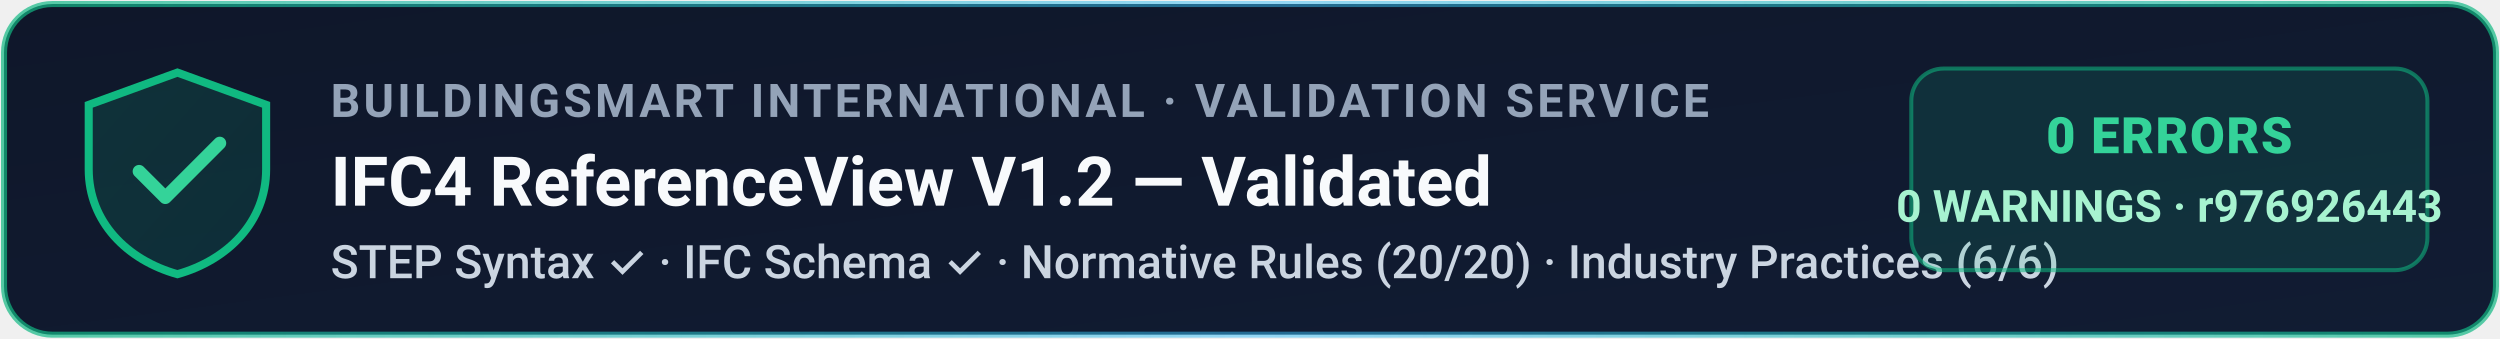
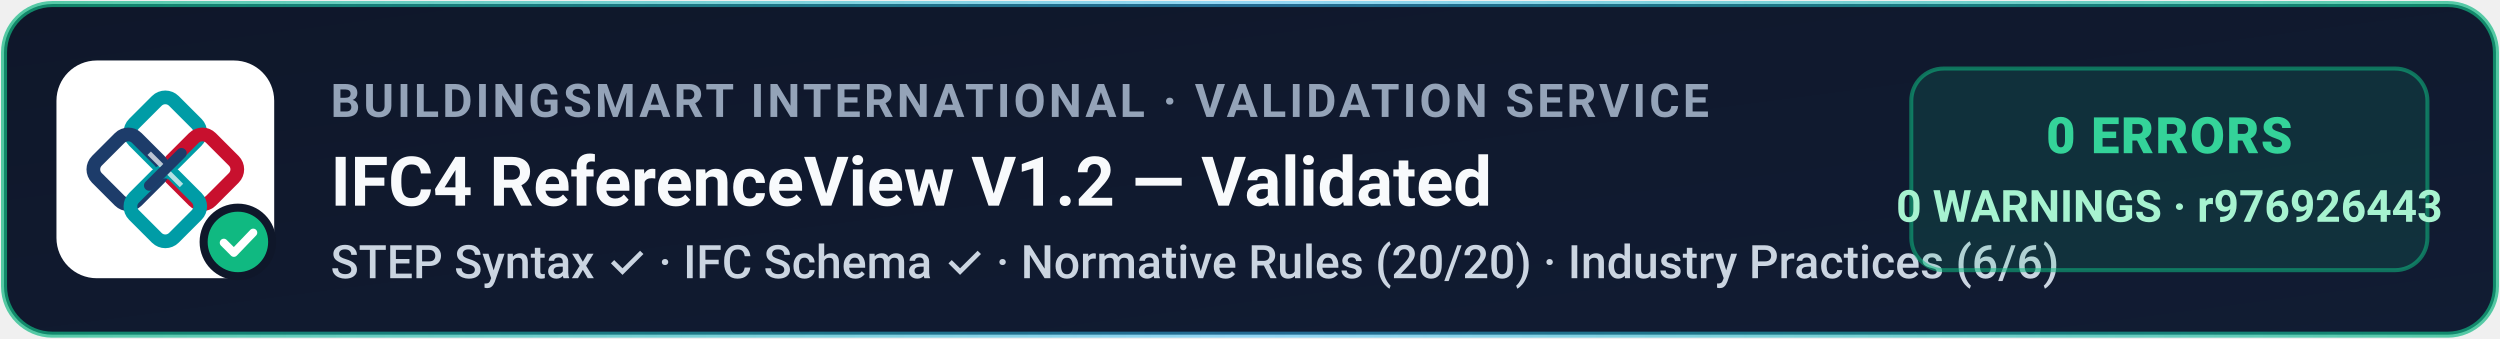
<svg xmlns="http://www.w3.org/2000/svg" width="620" height="84" viewBox="0 0 620 84" role="img" aria-label="buildingSMART Validation Service: IFC4 ReferenceView V1.2 Passed — 0 Errors, 0 Warnings">
  <defs>
    <linearGradient id="bg" x1="0%" y1="0%" x2="100%" y2="100%">
      <stop offset="0%" stop-color="#0f172a" />
      <stop offset="100%" stop-color="#111c33" />
-     </linearGradient>
-     <linearGradient id="accent" x1="0%" y1="0%" x2="100%" y2="100%">
-       <stop offset="0%" stop-color="#10b981" />
-       <stop offset="100%" stop-color="#059669" />
    </linearGradient>
    <linearGradient id="borderGrad" x1="0%" y1="0%" x2="100%" y2="0%">
      <stop offset="0%" stop-color="#10b981" stop-opacity="0.7" />
      <stop offset="50%" stop-color="#38bdf8" stop-opacity="0.5" />
      <stop offset="100%" stop-color="#10b981" stop-opacity="0.7" />
    </linearGradient>
  </defs>
  <rect x="1" y="1" width="618" height="82" rx="12" fill="url(#bg)" stroke="url(#borderGrad)" stroke-width="1.5" />
-   <g transform="translate(18, 16)">
-     <path d="M26 2 L48 10 V26 C48 39 38.5 48.5 26 52 C13.5 48.5 4 39 4 26 V10 Z" fill="url(#accent)" fill-opacity="0.16" stroke="#10b981" stroke-width="2" />
-     <path d="M16.5 26.5 L23 33 L36.5 19.5" fill="none" stroke="#34d399" stroke-width="3.2" stroke-linecap="round" stroke-linejoin="round" />
+   <rect x="14" y="15" width="54" height="54" rx="10" fill="#ffffff" />
+   <g transform="translate(41, 42)">
+     <rect x="-13.5" y="-13.5" width="14" height="14" rx="3" transform="rotate(45)" fill="none" stroke="#009ca6" stroke-width="3.4" />
+     <rect x="-0.5" y="-13.5" width="14" height="14" rx="3" transform="rotate(45)" fill="none" stroke="#c8102e" stroke-width="3.4" />
+     <rect x="-13.5" y="-0.5" width="14" height="14" rx="3" transform="rotate(45)" fill="none" stroke="#1d3c6a" stroke-width="3.4" />
+     <rect x="-0.5" y="-0.5" width="14" height="14" rx="3" transform="rotate(45)" fill="none" stroke="#009ca6" stroke-width="3.4" />
+     <line x1="-4" y1="-4" x2="4" y2="4" stroke="#ffffff" stroke-width="1.2" opacity="0.7" />
+     <line x1="4" y1="-4" x2="-4" y2="4" stroke="#1d3c6a" stroke-width="2.6" stroke-linecap="round" />
+   </g>
+   <g transform="translate(59, 60)">
+     <circle cx="0" cy="0" r="8.5" fill="#10b981" stroke="#0f172a" stroke-width="2" />
+     <path d="M-3.5 0.2 L-1 2.7 L3.8 -2.3" fill="none" stroke="#ffffff" stroke-width="2" stroke-linecap="round" stroke-linejoin="round" />
  </g>
  <text x="82" y="29" fill="#94a3b8" font-family="system-ui, -apple-system, 'Segoe UI', Roboto, Helvetica, Arial, sans-serif" font-size="11.5" font-weight="600" letter-spacing="0.8">
    BUILDINGSMART INTERNATIONAL · VALIDATION SERVICE
  </text>
  <text x="82" y="51" fill="#f8fafc" font-family="system-ui, -apple-system, 'Segoe UI', Roboto, Helvetica, Arial, sans-serif" font-size="17" font-weight="700">
    IFC4 ReferenceView V1.2 — Validated
  </text>
  <text x="82" y="69" fill="#cbd5e1" font-family="system-ui, -apple-system, 'Segoe UI', Roboto, Helvetica, Arial, sans-serif" font-size="11.5" font-weight="500">
    STEP Syntax ✓ · IFC Schema ✓ · Normative Rules (20/20) · Industry Practices (6/6)
  </text>
  <g transform="translate(474, 17)">
    <rect x="0" y="0" width="128" height="50" rx="8" fill="#10b981" fill-opacity="0.14" stroke="#10b981" stroke-opacity="0.55" stroke-width="1" />
    <text x="64" y="21" text-anchor="middle" fill="#34d399" font-family="system-ui, -apple-system, 'Segoe UI', Roboto, Helvetica, Arial, sans-serif" font-size="12.5" font-weight="800" letter-spacing="0.4">
      0 ERRORS
    </text>
    <text x="64" y="38" text-anchor="middle" fill="#a7f3d0" font-family="system-ui, -apple-system, 'Segoe UI', Roboto, Helvetica, Arial, sans-serif" font-size="11" font-weight="600">
      0 WARNINGS · r976926443
    </text>
  </g>
</svg>
